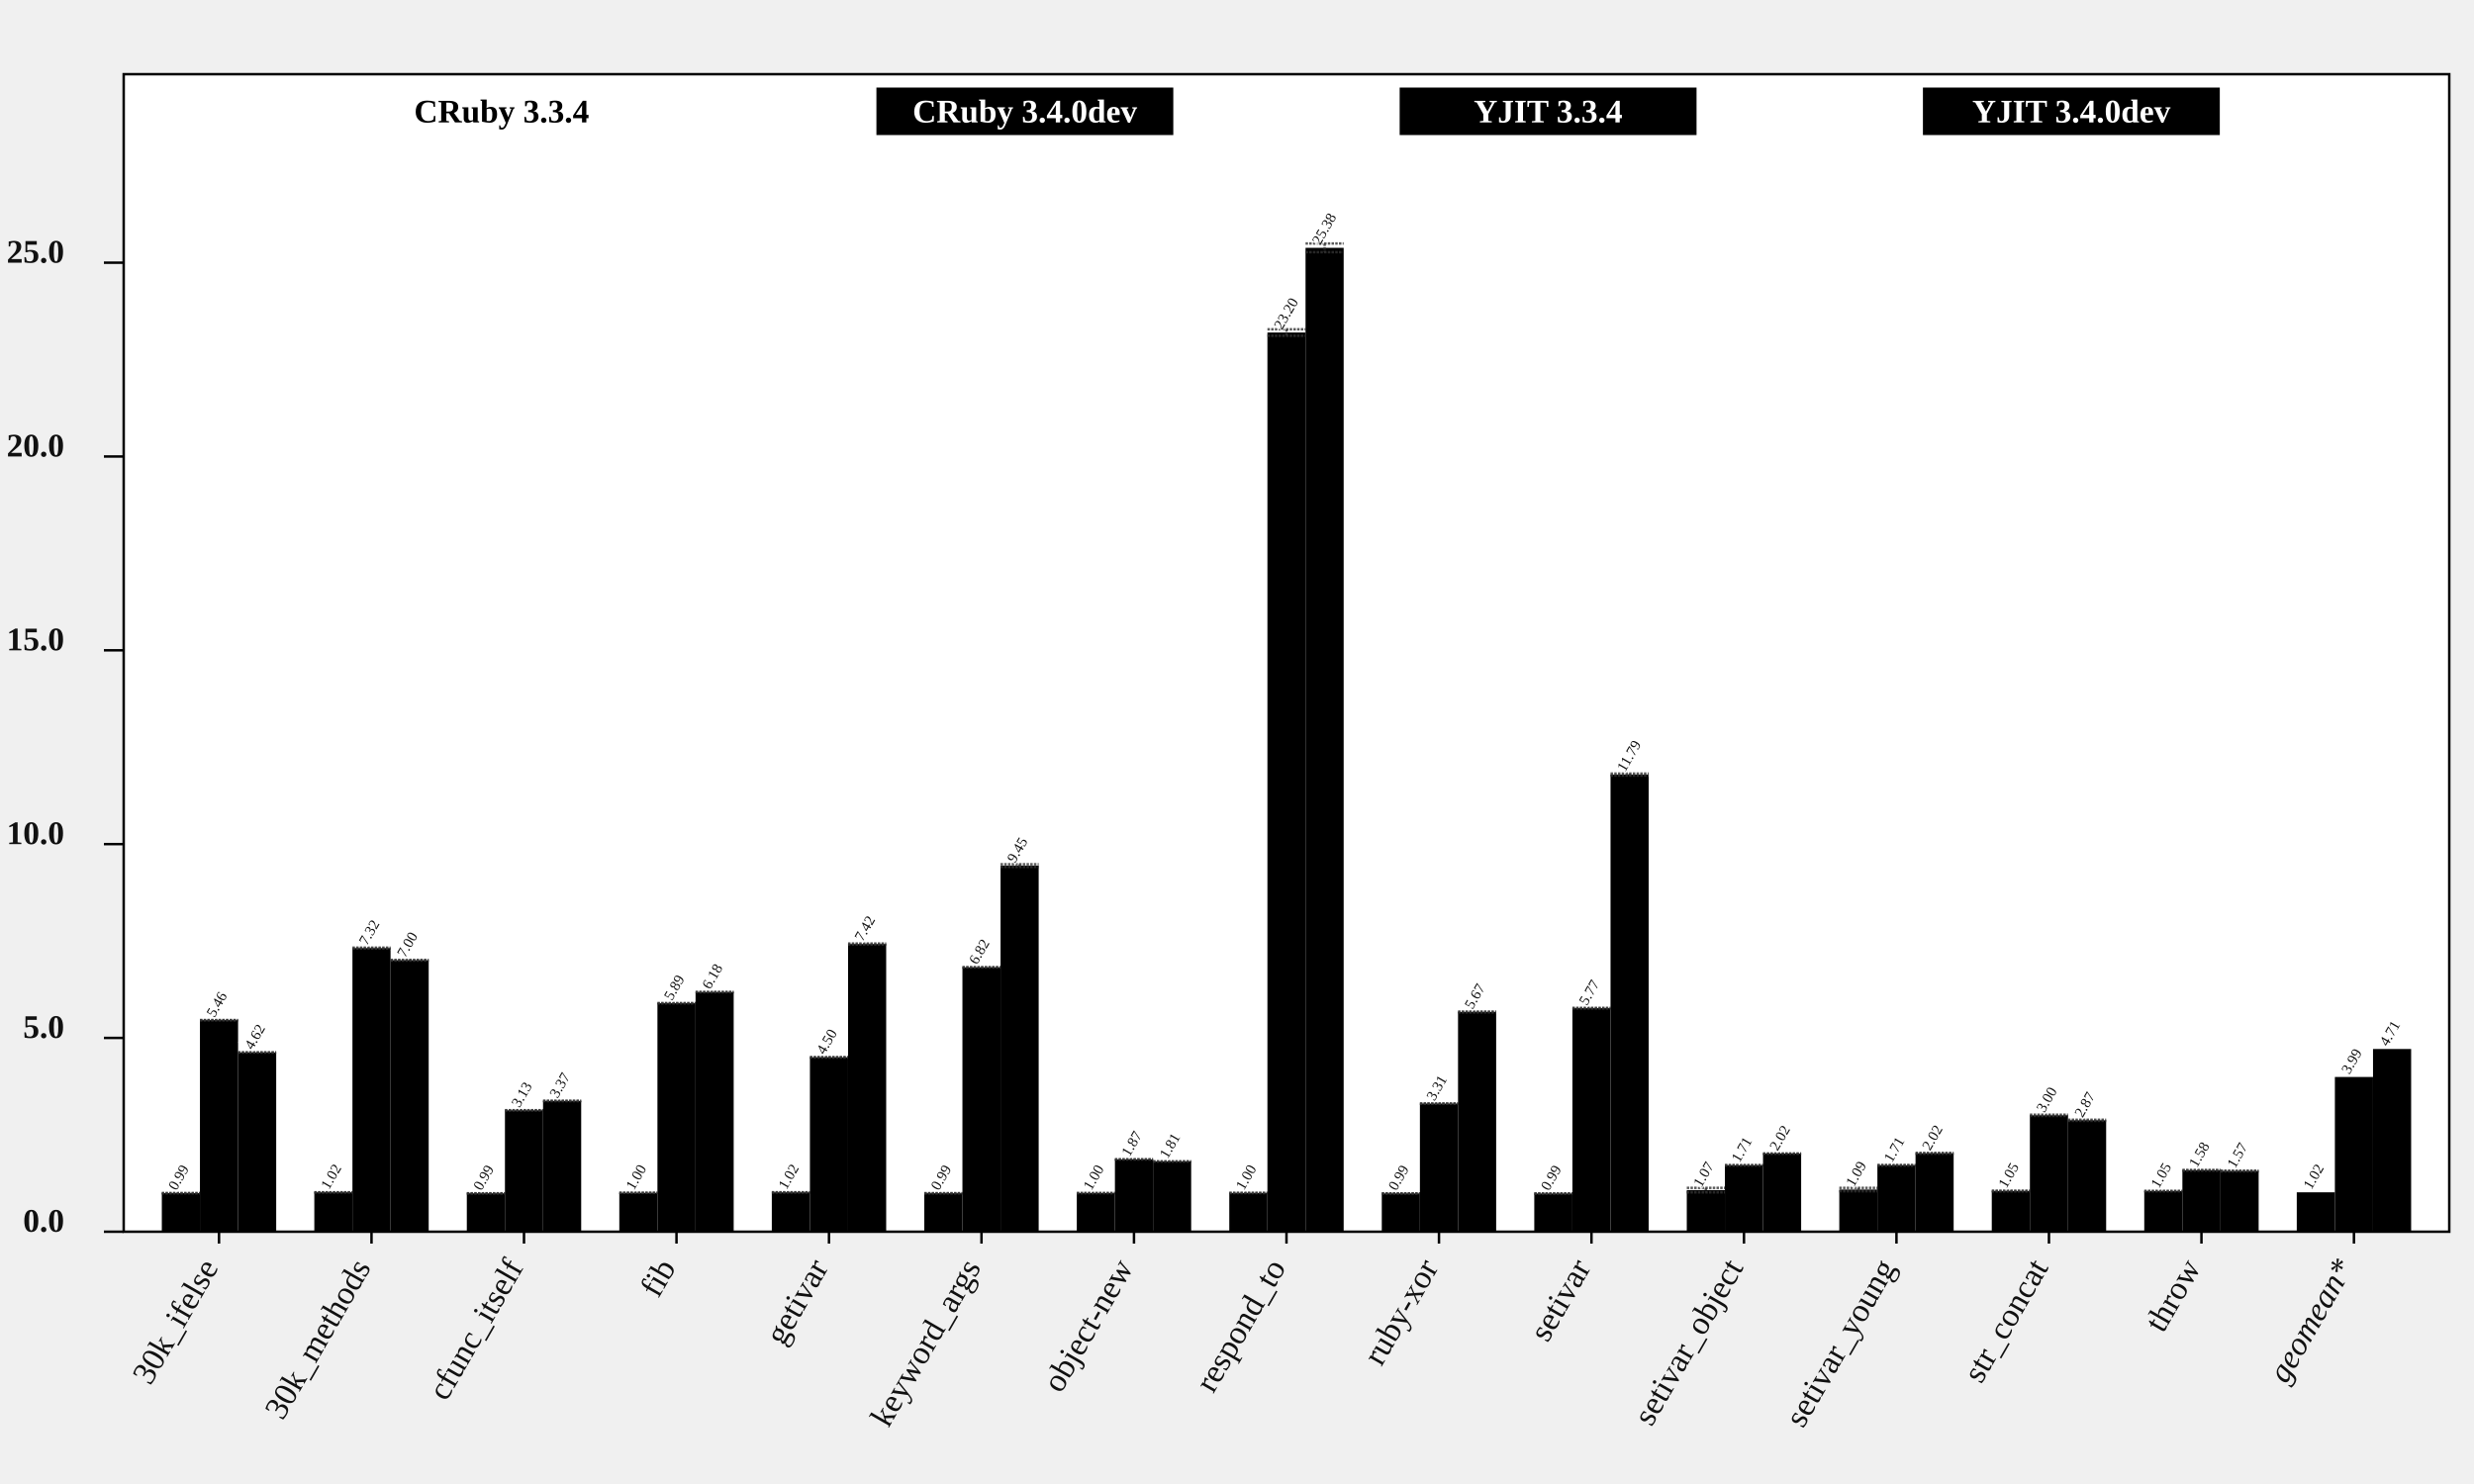
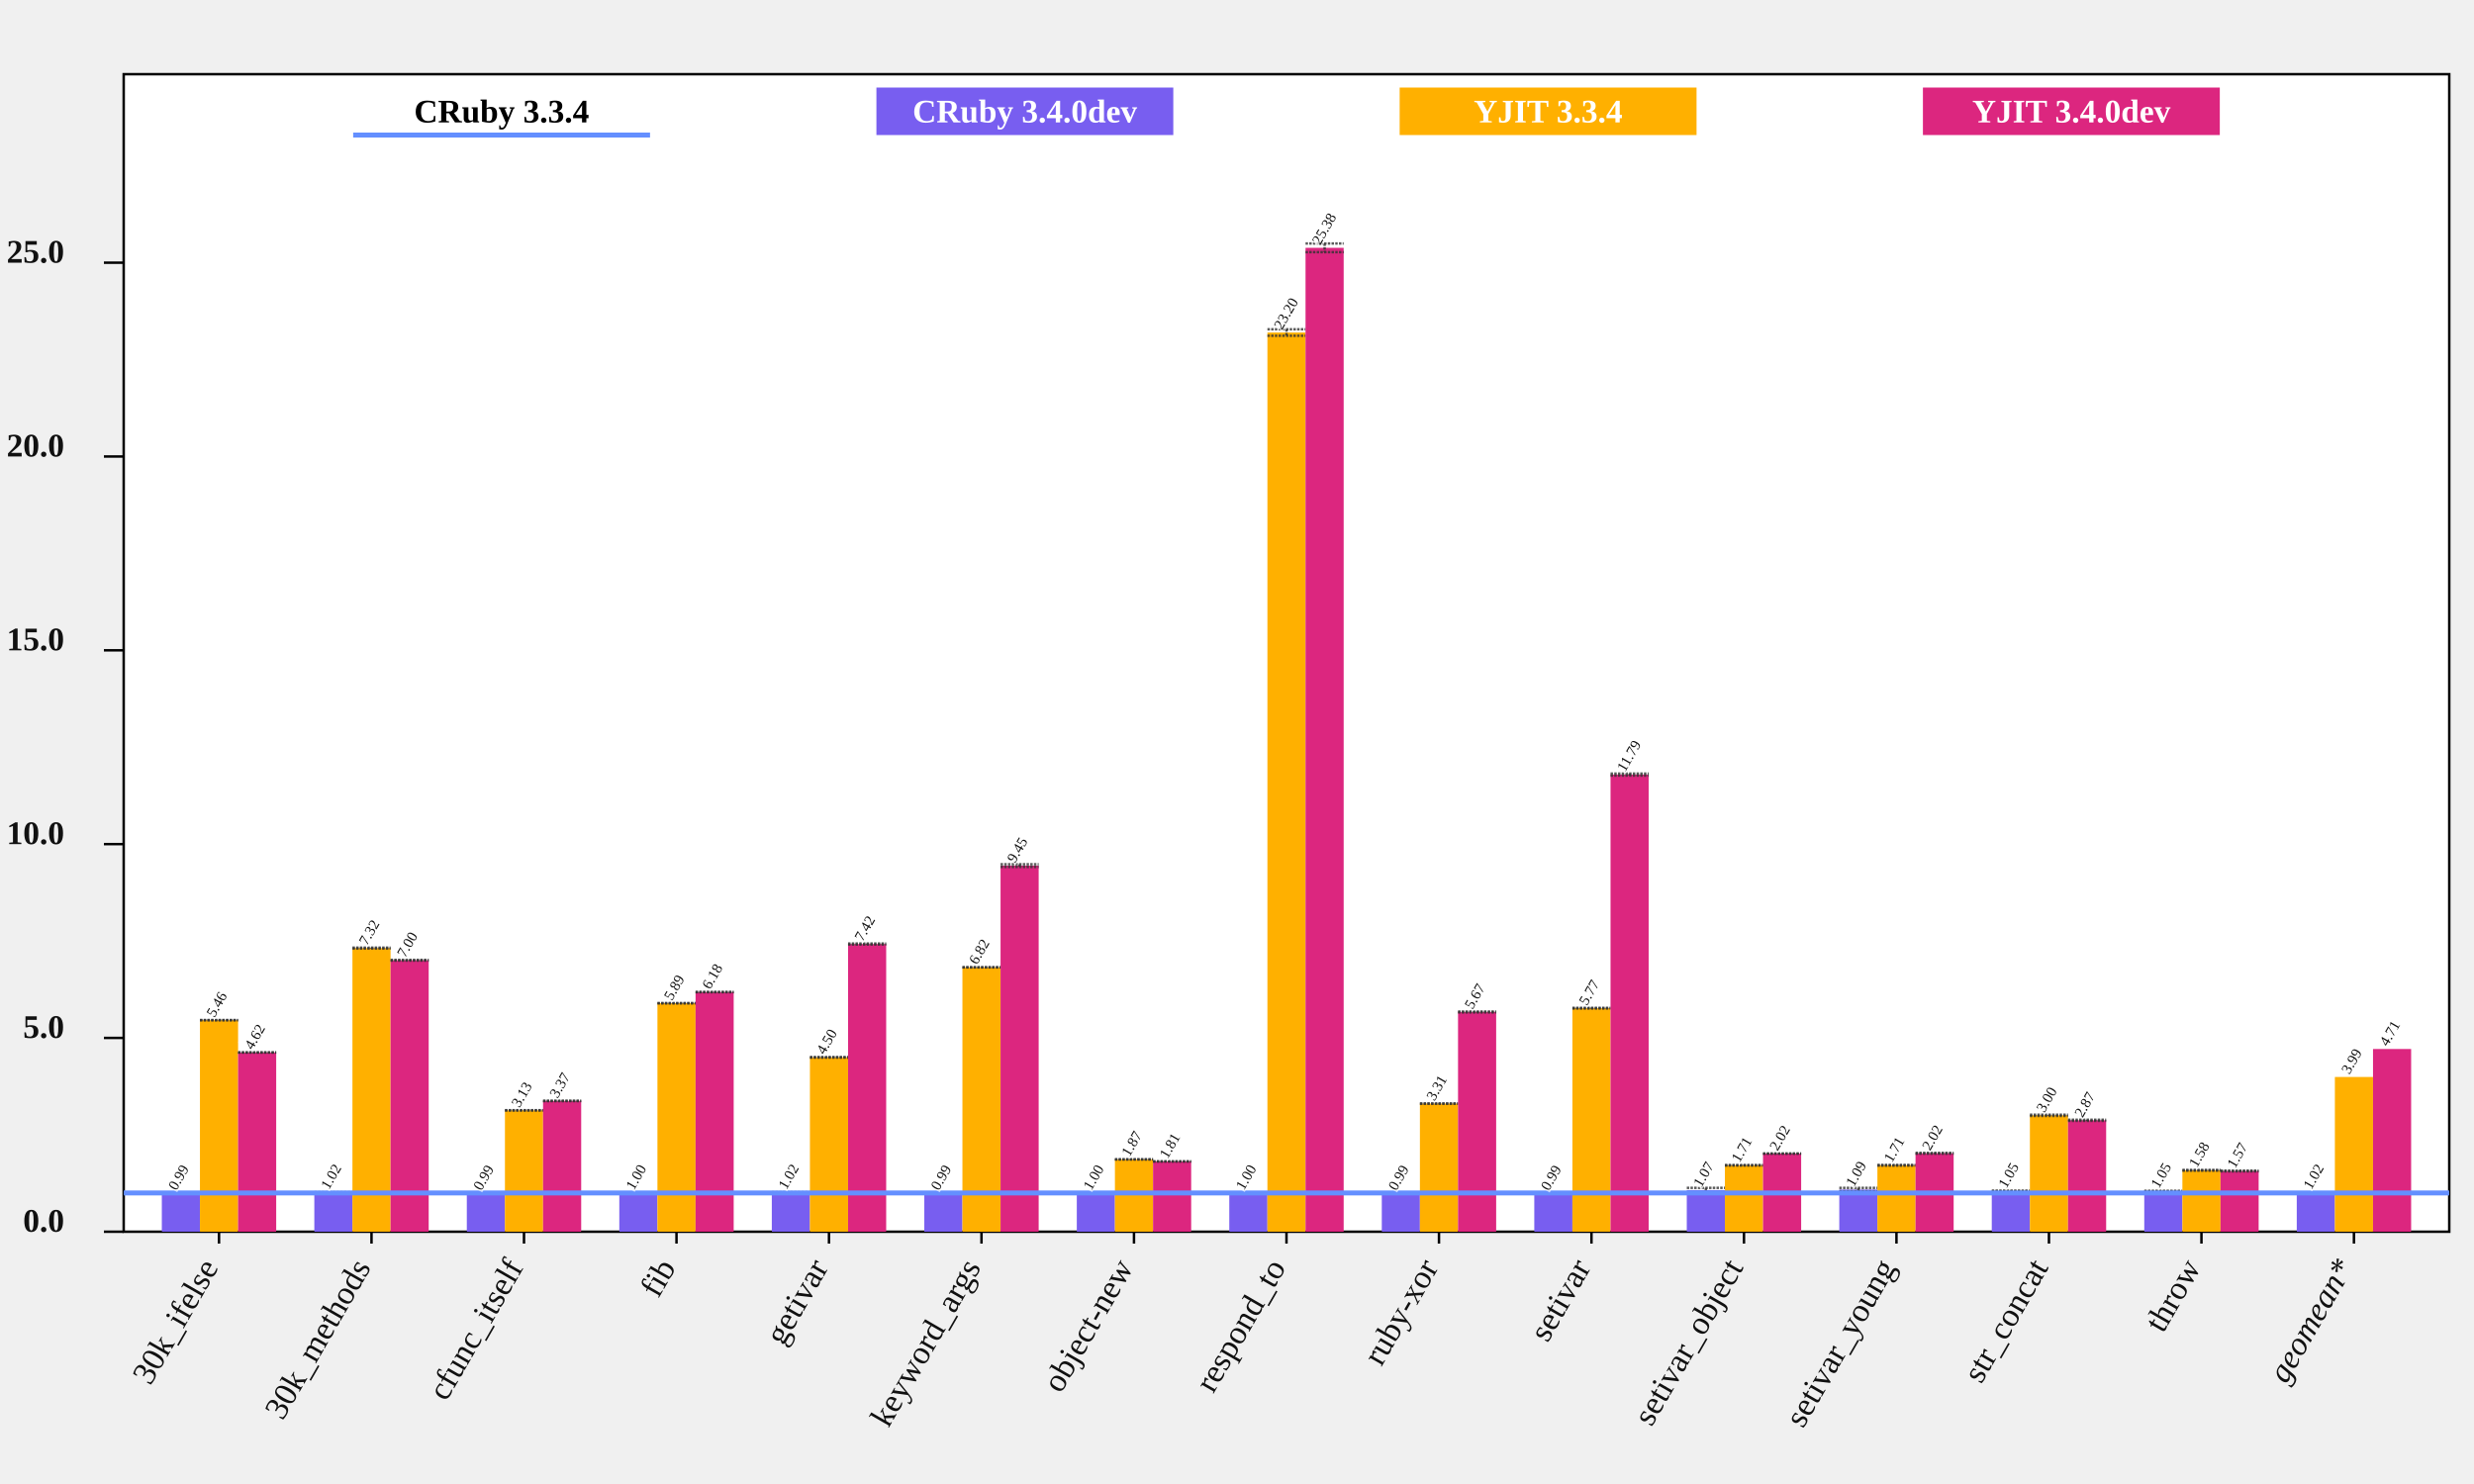
<svg xmlns="http://www.w3.org/2000/svg" viewBox="0 0 1000 600" width="100%" height="100%">
  <rect x="50.0" y="30.0" width="940.0" height="468" stroke="#000" fill="#fff" />
  <line x1="42.0" y1="498" x2="50.0" y2="498" stroke="#000" />
  <text x="26" y="498" text-anchor="end" font-weight="bold" font-size="small" fill="#111">
0.0
</text>
  <line x1="42.0" y1="419.642" x2="50.0" y2="419.642" stroke="#000" />
  <text x="26" y="419.642" text-anchor="end" font-weight="bold" font-size="small" fill="#111">
5.0
</text>
  <line x1="42.0" y1="341.284" x2="50.0" y2="341.284" stroke="#000" />
  <text x="26" y="341.284" text-anchor="end" font-weight="bold" font-size="small" fill="#111">
10.0
</text>
  <line x1="42.0" y1="262.926" x2="50.0" y2="262.926" stroke="#000" />
  <text x="26" y="262.926" text-anchor="end" font-weight="bold" font-size="small" fill="#111">
15.0
</text>
  <line x1="42.0" y1="184.568" x2="50.0" y2="184.568" stroke="#000" />
  <text x="26" y="184.568" text-anchor="end" font-weight="bold" font-size="small" fill="#111">
20.0
</text>
  <line x1="42.0" y1="106.21" x2="50.0" y2="106.21" stroke="#000" />
  <text x="26" y="106.21" text-anchor="end" font-weight="bold" font-size="small" fill="#111">
25.0
</text>
-   <line x1="142.75" y1="54.6" x2="262.75" y2="54.6" stroke="" stroke-width="2" />
+   <line x1="142.75" y1="54.6" x2="262.75" y2="54.6" stroke="#648FFF" stroke-width="2" />
  <text x="202.75" y="49.5" font-size="small" text-anchor="middle" font-weight="bold" fill="#000">
CRuby 3.3.4
</text>
-   <rect x="354.25" y="35.4" width="120.0" height="19.2" fill="" stroke="none" />
+   <rect x="354.25" y="35.4" width="120.0" height="19.2" fill="#785EF0" stroke="none" />
  <text x="414.25" y="49.5" font-size="small" text-anchor="middle" font-weight="bold" fill="#fff" style="text-shadow: 0 0 1px #000;">
CRuby 3.4.0dev
</text>
-   <rect x="565.75" y="35.4" width="120.0" height="19.2" fill="" stroke="none" />
+   <rect x="565.75" y="35.4" width="120.0" height="19.2" fill="#FFB000" stroke="none" />
  <text x="625.75" y="49.5" font-size="small" text-anchor="middle" font-weight="bold" fill="#fff" style="text-shadow: 0 0 1px #000;">
YJIT 3.3.4
</text>
-   <rect x="777.25" y="35.4" width="120.0" height="19.2" fill="" stroke="none" />
+   <rect x="777.25" y="35.4" width="120.0" height="19.2" fill="#DC267F" stroke="none" />
  <text x="837.25" y="49.5" font-size="small" text-anchor="middle" font-weight="bold" fill="#fff" style="text-shadow: 0 0 1px #000;">
YJIT 3.4.0dev
</text>
-   <rect x="65.41" y="482.412" width="15.41" height="15.588" fill="" data-tooltip="0.99x baseline (CRuby 3.4.0dev)" />
+   <rect x="65.41" y="482.412" width="15.41" height="15.588" fill="#785EF0" data-tooltip="0.99x baseline (CRuby 3.4.0dev)" />
  <line x1="65.41" y1="482.398" x2="80.82" y2="482.398" stroke-dasharray="1,0.5" stroke="#333c" />
  <line x1="65.41" y1="482.427" x2="80.82" y2="482.427" stroke-dasharray="1,0.5" stroke="#333c" />
  <line x1="73.115" y1="482.398" x2="73.115" y2="482.427" stroke-dasharray="1,0.5" stroke="#333c" />
-   <rect x="80.82" y="412.453" width="15.41" height="85.547" fill="" data-tooltip="5.46x baseline (YJIT 3.3.4)" />
+   <rect x="80.82" y="412.453" width="15.41" height="85.547" fill="#FFB000" data-tooltip="5.46x baseline (YJIT 3.3.4)" />
  <line x1="80.82" y1="412.398" x2="96.23" y2="412.398" stroke-dasharray="1,0.5" stroke="#333c" />
  <line x1="80.82" y1="412.509" x2="96.23" y2="412.509" stroke-dasharray="1,0.5" stroke="#333c" />
  <line x1="88.525" y1="412.398" x2="88.525" y2="412.509" stroke-dasharray="1,0.5" stroke="#333c" />
-   <rect x="96.23" y="425.536" width="15.41" height="72.464" fill="" data-tooltip="4.62x baseline (YJIT 3.4.0dev)" />
+   <rect x="96.23" y="425.536" width="15.41" height="72.464" fill="#DC267F" data-tooltip="4.62x baseline (YJIT 3.4.0dev)" />
  <line x1="96.23" y1="425.484" x2="111.639" y2="425.484" stroke-dasharray="1,0.5" stroke="#333c" />
  <line x1="96.23" y1="425.589" x2="111.639" y2="425.589" stroke-dasharray="1,0.5" stroke="#333c" />
  <line x1="103.934" y1="425.484" x2="103.934" y2="425.589" stroke-dasharray="1,0.5" stroke="#333c" />
  <line x1="88.525" y1="498.0" x2="88.525" y2="502.8" stroke="#000" />
  <text x="88.525" y="512.4" fill="#111" font-size="small" text-anchor="end" transform="rotate(-60, 88.52459, 512.4)">
30k_ifelse
</text>
-   <rect x="127.049" y="482.072" width="15.41" height="15.928" fill="" data-tooltip="1.02x baseline (CRuby 3.4.0dev)" />
+   <rect x="127.049" y="482.072" width="15.41" height="15.928" fill="#785EF0" data-tooltip="1.02x baseline (CRuby 3.4.0dev)" />
  <line x1="127.049" y1="482.054" x2="142.459" y2="482.054" stroke-dasharray="1,0.5" stroke="#333c" />
  <line x1="127.049" y1="482.09" x2="142.459" y2="482.09" stroke-dasharray="1,0.5" stroke="#333c" />
  <line x1="134.754" y1="482.054" x2="134.754" y2="482.09" stroke-dasharray="1,0.5" stroke="#333c" />
-   <rect x="142.459" y="383.328" width="15.41" height="114.672" fill="" data-tooltip="7.32x baseline (YJIT 3.3.4)" />
+   <rect x="142.459" y="383.328" width="15.41" height="114.672" fill="#FFB000" data-tooltip="7.32x baseline (YJIT 3.3.4)" />
  <line x1="142.459" y1="383.138" x2="157.869" y2="383.138" stroke-dasharray="1,0.5" stroke="#333c" />
  <line x1="142.459" y1="383.518" x2="157.869" y2="383.518" stroke-dasharray="1,0.5" stroke="#333c" />
  <line x1="150.164" y1="383.138" x2="150.164" y2="383.518" stroke-dasharray="1,0.5" stroke="#333c" />
-   <rect x="157.869" y="388.239" width="15.41" height="109.761" fill="" data-tooltip="7.00x baseline (YJIT 3.4.0dev)" />
+   <rect x="157.869" y="388.239" width="15.41" height="109.761" fill="#DC267F" data-tooltip="7.00x baseline (YJIT 3.4.0dev)" />
  <line x1="157.869" y1="388.089" x2="173.279" y2="388.089" stroke-dasharray="1,0.5" stroke="#333c" />
  <line x1="157.869" y1="388.389" x2="173.279" y2="388.389" stroke-dasharray="1,0.5" stroke="#333c" />
  <line x1="165.574" y1="388.089" x2="165.574" y2="388.389" stroke-dasharray="1,0.5" stroke="#333c" />
  <line x1="150.164" y1="498.0" x2="150.164" y2="502.8" stroke="#000" />
  <text x="150.164" y="512.4" fill="#111" font-size="small" text-anchor="end" transform="rotate(-60, 150.1639, 512.4)">
30k_methods
</text>
-   <rect x="188.689" y="482.476" width="15.41" height="15.524" fill="" data-tooltip="0.99x baseline (CRuby 3.4.0dev)" />
+   <rect x="188.689" y="482.476" width="15.41" height="15.524" fill="#785EF0" data-tooltip="0.99x baseline (CRuby 3.4.0dev)" />
  <line x1="188.689" y1="482.46" x2="204.098" y2="482.46" stroke-dasharray="1,0.5" stroke="#333c" />
  <line x1="188.689" y1="482.493" x2="204.098" y2="482.493" stroke-dasharray="1,0.5" stroke="#333c" />
  <line x1="196.393" y1="482.46" x2="196.393" y2="482.493" stroke-dasharray="1,0.5" stroke="#333c" />
-   <rect x="204.098" y="448.915" width="15.41" height="49.085" fill="" data-tooltip="3.13x baseline (YJIT 3.3.4)" />
+   <rect x="204.098" y="448.915" width="15.41" height="49.085" fill="#FFB000" data-tooltip="3.13x baseline (YJIT 3.3.4)" />
  <line x1="204.098" y1="448.867" x2="219.508" y2="448.867" stroke-dasharray="1,0.5" stroke="#333c" />
  <line x1="204.098" y1="448.963" x2="219.508" y2="448.963" stroke-dasharray="1,0.5" stroke="#333c" />
  <line x1="211.803" y1="448.867" x2="211.803" y2="448.963" stroke-dasharray="1,0.5" stroke="#333c" />
-   <rect x="219.508" y="445.124" width="15.41" height="52.876" fill="" data-tooltip="3.37x baseline (YJIT 3.4.0dev)" />
+   <rect x="219.508" y="445.124" width="15.41" height="52.876" fill="#DC267F" data-tooltip="3.37x baseline (YJIT 3.4.0dev)" />
  <line x1="219.508" y1="445.043" x2="234.918" y2="445.043" stroke-dasharray="1,0.5" stroke="#333c" />
  <line x1="219.508" y1="445.205" x2="234.918" y2="445.205" stroke-dasharray="1,0.5" stroke="#333c" />
  <line x1="227.213" y1="445.043" x2="227.213" y2="445.205" stroke-dasharray="1,0.5" stroke="#333c" />
  <line x1="211.803" y1="498.0" x2="211.803" y2="502.8" stroke="#000" />
  <text x="211.803" y="512.4" fill="#111" font-size="small" text-anchor="end" transform="rotate(-60, 211.8033, 512.4)">
cfunc_itself
</text>
-   <rect x="250.328" y="482.288" width="15.41" height="15.712" fill="" data-tooltip="1.00x baseline (CRuby 3.4.0dev)" />
+   <rect x="250.328" y="482.288" width="15.41" height="15.712" fill="#785EF0" data-tooltip="1.00x baseline (CRuby 3.4.0dev)" />
  <line x1="250.328" y1="482.28" x2="265.738" y2="482.28" stroke-dasharray="1,0.5" stroke="#333c" />
  <line x1="250.328" y1="482.296" x2="265.738" y2="482.296" stroke-dasharray="1,0.5" stroke="#333c" />
  <line x1="258.033" y1="482.28" x2="258.033" y2="482.296" stroke-dasharray="1,0.5" stroke="#333c" />
-   <rect x="265.738" y="405.617" width="15.41" height="92.383" fill="" data-tooltip="5.89x baseline (YJIT 3.3.4)" />
+   <rect x="265.738" y="405.617" width="15.41" height="92.383" fill="#FFB000" data-tooltip="5.89x baseline (YJIT 3.3.4)" />
  <line x1="265.738" y1="405.56" x2="281.148" y2="405.56" stroke-dasharray="1,0.5" stroke="#333c" />
  <line x1="265.738" y1="405.673" x2="281.148" y2="405.673" stroke-dasharray="1,0.5" stroke="#333c" />
  <line x1="273.443" y1="405.56" x2="273.443" y2="405.673" stroke-dasharray="1,0.5" stroke="#333c" />
-   <rect x="281.148" y="401.122" width="15.41" height="96.878" fill="" data-tooltip="6.18x baseline (YJIT 3.4.0dev)" />
+   <rect x="281.148" y="401.122" width="15.41" height="96.878" fill="#DC267F" data-tooltip="6.18x baseline (YJIT 3.4.0dev)" />
  <line x1="281.148" y1="401.069" x2="296.557" y2="401.069" stroke-dasharray="1,0.5" stroke="#333c" />
  <line x1="281.148" y1="401.174" x2="296.557" y2="401.174" stroke-dasharray="1,0.5" stroke="#333c" />
  <line x1="288.852" y1="401.069" x2="288.852" y2="401.174" stroke-dasharray="1,0.5" stroke="#333c" />
  <line x1="273.443" y1="498.0" x2="273.443" y2="502.8" stroke="#000" />
  <text x="273.443" y="512.4" fill="#111" font-size="small" text-anchor="end" transform="rotate(-60, 273.4426, 512.4)">
fib
</text>
-   <rect x="311.967" y="482.086" width="15.41" height="15.914" fill="" data-tooltip="1.02x baseline (CRuby 3.4.0dev)" />
+   <rect x="311.967" y="482.086" width="15.41" height="15.914" fill="#785EF0" data-tooltip="1.02x baseline (CRuby 3.4.0dev)" />
  <line x1="311.967" y1="482.037" x2="327.377" y2="482.037" stroke-dasharray="1,0.5" stroke="#333c" />
  <line x1="311.967" y1="482.135" x2="327.377" y2="482.135" stroke-dasharray="1,0.5" stroke="#333c" />
  <line x1="319.672" y1="482.037" x2="319.672" y2="482.135" stroke-dasharray="1,0.5" stroke="#333c" />
-   <rect x="327.377" y="427.494" width="15.41" height="70.506" fill="" data-tooltip="4.50x baseline (YJIT 3.3.4)" />
+   <rect x="327.377" y="427.494" width="15.41" height="70.506" fill="#FFB000" data-tooltip="4.50x baseline (YJIT 3.3.4)" />
  <line x1="327.377" y1="427.365" x2="342.787" y2="427.365" stroke-dasharray="1,0.5" stroke="#333c" />
  <line x1="327.377" y1="427.623" x2="342.787" y2="427.623" stroke-dasharray="1,0.5" stroke="#333c" />
  <line x1="335.082" y1="427.365" x2="335.082" y2="427.623" stroke-dasharray="1,0.5" stroke="#333c" />
-   <rect x="342.787" y="381.691" width="15.41" height="116.309" fill="" data-tooltip="7.42x baseline (YJIT 3.4.0dev)" />
+   <rect x="342.787" y="381.691" width="15.41" height="116.309" fill="#DC267F" data-tooltip="7.42x baseline (YJIT 3.4.0dev)" />
  <line x1="342.787" y1="381.474" x2="358.197" y2="381.474" stroke-dasharray="1,0.5" stroke="#333c" />
  <line x1="342.787" y1="381.907" x2="358.197" y2="381.907" stroke-dasharray="1,0.5" stroke="#333c" />
  <line x1="350.492" y1="381.474" x2="350.492" y2="381.907" stroke-dasharray="1,0.5" stroke="#333c" />
  <line x1="335.082" y1="498.0" x2="335.082" y2="502.8" stroke="#000" />
  <text x="335.082" y="512.4" fill="#111" font-size="small" text-anchor="end" transform="rotate(-60, 335.082, 512.4)">
getivar
</text>
-   <rect x="373.607" y="482.445" width="15.41" height="15.555" fill="" data-tooltip="0.99x baseline (CRuby 3.4.0dev)" />
+   <rect x="373.607" y="482.445" width="15.41" height="15.555" fill="#785EF0" data-tooltip="0.99x baseline (CRuby 3.4.0dev)" />
  <line x1="373.607" y1="482.438" x2="389.016" y2="482.438" stroke-dasharray="1,0.5" stroke="#333c" />
  <line x1="373.607" y1="482.452" x2="389.016" y2="482.452" stroke-dasharray="1,0.5" stroke="#333c" />
  <line x1="381.311" y1="482.438" x2="381.311" y2="482.452" stroke-dasharray="1,0.5" stroke="#333c" />
-   <rect x="389.016" y="391.107" width="15.41" height="106.893" fill="" data-tooltip="6.82x baseline (YJIT 3.3.4)" />
+   <rect x="389.016" y="391.107" width="15.41" height="106.893" fill="#FFB000" data-tooltip="6.82x baseline (YJIT 3.3.4)" />
  <line x1="389.016" y1="391.055" x2="404.426" y2="391.055" stroke-dasharray="1,0.5" stroke="#333c" />
  <line x1="389.016" y1="391.16" x2="404.426" y2="391.16" stroke-dasharray="1,0.5" stroke="#333c" />
  <line x1="396.721" y1="391.055" x2="396.721" y2="391.16" stroke-dasharray="1,0.5" stroke="#333c" />
-   <rect x="404.426" y="349.974" width="15.41" height="148.026" fill="" data-tooltip="9.45x baseline (YJIT 3.4.0dev)" />
+   <rect x="404.426" y="349.974" width="15.41" height="148.026" fill="#DC267F" data-tooltip="9.45x baseline (YJIT 3.4.0dev)" />
  <line x1="404.426" y1="349.429" x2="419.836" y2="349.429" stroke-dasharray="1,0.5" stroke="#333c" />
  <line x1="404.426" y1="350.52" x2="419.836" y2="350.52" stroke-dasharray="1,0.5" stroke="#333c" />
  <line x1="412.131" y1="349.429" x2="412.131" y2="350.52" stroke-dasharray="1,0.5" stroke="#333c" />
  <line x1="396.721" y1="498.0" x2="396.721" y2="502.8" stroke="#000" />
  <text x="396.721" y="512.4" fill="#111" font-size="small" text-anchor="end" transform="rotate(-60, 396.7213, 512.4)">
keyword_args
</text>
-   <rect x="435.246" y="482.388" width="15.41" height="15.612" fill="" data-tooltip="1.00x baseline (CRuby 3.4.0dev)" />
+   <rect x="435.246" y="482.388" width="15.41" height="15.612" fill="#785EF0" data-tooltip="1.00x baseline (CRuby 3.4.0dev)" />
  <line x1="435.246" y1="482.361" x2="450.656" y2="482.361" stroke-dasharray="1,0.5" stroke="#333c" />
  <line x1="435.246" y1="482.414" x2="450.656" y2="482.414" stroke-dasharray="1,0.5" stroke="#333c" />
  <line x1="442.951" y1="482.361" x2="442.951" y2="482.414" stroke-dasharray="1,0.5" stroke="#333c" />
-   <rect x="450.656" y="468.764" width="15.41" height="29.236" fill="" data-tooltip="1.87x baseline (YJIT 3.3.4)" />
+   <rect x="450.656" y="468.764" width="15.41" height="29.236" fill="#FFB000" data-tooltip="1.87x baseline (YJIT 3.3.4)" />
  <line x1="450.656" y1="468.714" x2="466.066" y2="468.714" stroke-dasharray="1,0.5" stroke="#333c" />
  <line x1="450.656" y1="468.814" x2="466.066" y2="468.814" stroke-dasharray="1,0.5" stroke="#333c" />
  <line x1="458.361" y1="468.714" x2="458.361" y2="468.814" stroke-dasharray="1,0.5" stroke="#333c" />
-   <rect x="466.066" y="469.586" width="15.41" height="28.414" fill="" data-tooltip="1.81x baseline (YJIT 3.4.0dev)" />
+   <rect x="466.066" y="469.586" width="15.41" height="28.414" fill="#DC267F" data-tooltip="1.81x baseline (YJIT 3.4.0dev)" />
  <line x1="466.066" y1="469.538" x2="481.475" y2="469.538" stroke-dasharray="1,0.5" stroke="#333c" />
  <line x1="466.066" y1="469.634" x2="481.475" y2="469.634" stroke-dasharray="1,0.5" stroke="#333c" />
  <line x1="473.77" y1="469.538" x2="473.77" y2="469.634" stroke-dasharray="1,0.5" stroke="#333c" />
  <line x1="458.361" y1="498.0" x2="458.361" y2="502.8" stroke="#000" />
  <text x="458.361" y="512.4" fill="#111" font-size="small" text-anchor="end" transform="rotate(-60, 458.3607, 512.4)">
object-new
</text>
-   <rect x="496.885" y="482.339" width="15.41" height="15.661" fill="" data-tooltip="1.00x baseline (CRuby 3.4.0dev)" />
+   <rect x="496.885" y="482.339" width="15.41" height="15.661" fill="#785EF0" data-tooltip="1.00x baseline (CRuby 3.4.0dev)" />
  <line x1="496.885" y1="482.291" x2="512.295" y2="482.291" stroke-dasharray="1,0.5" stroke="#333c" />
  <line x1="496.885" y1="482.387" x2="512.295" y2="482.387" stroke-dasharray="1,0.5" stroke="#333c" />
  <line x1="504.59" y1="482.291" x2="504.59" y2="482.387" stroke-dasharray="1,0.5" stroke="#333c" />
-   <rect x="512.295" y="134.442" width="15.41" height="363.558" fill="" data-tooltip="23.20x baseline (YJIT 3.3.4)" />
+   <rect x="512.295" y="134.442" width="15.41" height="363.558" fill="#FFB000" data-tooltip="23.20x baseline (YJIT 3.3.4)" />
  <line x1="512.295" y1="133.129" x2="527.705" y2="133.129" stroke-dasharray="1,0.5" stroke="#333c" />
  <line x1="512.295" y1="135.755" x2="527.705" y2="135.755" stroke-dasharray="1,0.5" stroke="#333c" />
  <line x1="520" y1="133.129" x2="520" y2="135.755" stroke-dasharray="1,0.5" stroke="#333c" />
-   <rect x="527.705" y="100.2" width="15.41" height="397.8" fill="" data-tooltip="25.38x baseline (YJIT 3.4.0dev)" />
+   <rect x="527.705" y="100.2" width="15.41" height="397.8" fill="#DC267F" data-tooltip="25.38x baseline (YJIT 3.4.0dev)" />
  <line x1="527.705" y1="98.444" x2="543.115" y2="98.444" stroke-dasharray="1,0.5" stroke="#333c" />
  <line x1="527.705" y1="101.956" x2="543.115" y2="101.956" stroke-dasharray="1,0.5" stroke="#333c" />
  <line x1="535.41" y1="98.444" x2="535.41" y2="101.956" stroke-dasharray="1,0.5" stroke="#333c" />
  <line x1="520" y1="498.0" x2="520" y2="502.8" stroke="#000" />
  <text x="520" y="512.4" fill="#111" font-size="small" text-anchor="end" transform="rotate(-60, 520, 512.4)">
respond_to
</text>
-   <rect x="558.525" y="482.518" width="15.41" height="15.482" fill="" data-tooltip="0.99x baseline (CRuby 3.4.0dev)" />
+   <rect x="558.525" y="482.518" width="15.41" height="15.482" fill="#785EF0" data-tooltip="0.99x baseline (CRuby 3.4.0dev)" />
  <line x1="558.525" y1="482.502" x2="573.934" y2="482.502" stroke-dasharray="1,0.5" stroke="#333c" />
  <line x1="558.525" y1="482.535" x2="573.934" y2="482.535" stroke-dasharray="1,0.5" stroke="#333c" />
  <line x1="566.23" y1="482.502" x2="566.23" y2="482.535" stroke-dasharray="1,0.5" stroke="#333c" />
-   <rect x="573.934" y="446.2" width="15.41" height="51.8" fill="" data-tooltip="3.31x baseline (YJIT 3.3.4)" />
+   <rect x="573.934" y="446.2" width="15.41" height="51.8" fill="#FFB000" data-tooltip="3.31x baseline (YJIT 3.3.4)" />
  <line x1="573.934" y1="446.134" x2="589.344" y2="446.134" stroke-dasharray="1,0.5" stroke="#333c" />
  <line x1="573.934" y1="446.266" x2="589.344" y2="446.266" stroke-dasharray="1,0.5" stroke="#333c" />
  <line x1="581.639" y1="446.134" x2="581.639" y2="446.266" stroke-dasharray="1,0.5" stroke="#333c" />
-   <rect x="589.344" y="409.156" width="15.41" height="88.844" fill="" data-tooltip="5.67x baseline (YJIT 3.4.0dev)" />
+   <rect x="589.344" y="409.156" width="15.41" height="88.844" fill="#DC267F" data-tooltip="5.67x baseline (YJIT 3.4.0dev)" />
  <line x1="589.344" y1="408.974" x2="604.754" y2="408.974" stroke-dasharray="1,0.5" stroke="#333c" />
  <line x1="589.344" y1="409.338" x2="604.754" y2="409.338" stroke-dasharray="1,0.5" stroke="#333c" />
  <line x1="597.049" y1="408.974" x2="597.049" y2="409.338" stroke-dasharray="1,0.5" stroke="#333c" />
  <line x1="581.639" y1="498.0" x2="581.639" y2="502.8" stroke="#000" />
  <text x="581.639" y="512.4" fill="#111" font-size="small" text-anchor="end" transform="rotate(-60, 581.6393, 512.4)">
ruby-xor
</text>
-   <rect x="620.164" y="482.552" width="15.41" height="15.448" fill="" data-tooltip="0.99x baseline (CRuby 3.4.0dev)" />
+   <rect x="620.164" y="482.552" width="15.41" height="15.448" fill="#785EF0" data-tooltip="0.99x baseline (CRuby 3.4.0dev)" />
  <line x1="620.164" y1="482.538" x2="635.574" y2="482.538" stroke-dasharray="1,0.5" stroke="#333c" />
  <line x1="620.164" y1="482.565" x2="635.574" y2="482.565" stroke-dasharray="1,0.5" stroke="#333c" />
  <line x1="627.869" y1="482.538" x2="627.869" y2="482.565" stroke-dasharray="1,0.5" stroke="#333c" />
-   <rect x="635.574" y="407.62" width="15.41" height="90.38" fill="" data-tooltip="5.77x baseline (YJIT 3.3.4)" />
+   <rect x="635.574" y="407.62" width="15.41" height="90.38" fill="#FFB000" data-tooltip="5.77x baseline (YJIT 3.3.4)" />
  <line x1="635.574" y1="407.482" x2="650.984" y2="407.482" stroke-dasharray="1,0.5" stroke="#333c" />
  <line x1="635.574" y1="407.758" x2="650.984" y2="407.758" stroke-dasharray="1,0.5" stroke="#333c" />
  <line x1="643.279" y1="407.482" x2="643.279" y2="407.758" stroke-dasharray="1,0.5" stroke="#333c" />
-   <rect x="650.984" y="313.172" width="15.41" height="184.828" fill="" data-tooltip="11.79x baseline (YJIT 3.4.0dev)" />
+   <rect x="650.984" y="313.172" width="15.41" height="184.828" fill="#DC267F" data-tooltip="11.79x baseline (YJIT 3.4.0dev)" />
  <line x1="650.984" y1="312.764" x2="666.393" y2="312.764" stroke-dasharray="1,0.5" stroke="#333c" />
  <line x1="650.984" y1="313.581" x2="666.393" y2="313.581" stroke-dasharray="1,0.5" stroke="#333c" />
  <line x1="658.689" y1="312.764" x2="658.689" y2="313.581" stroke-dasharray="1,0.5" stroke="#333c" />
  <line x1="643.279" y1="498.0" x2="643.279" y2="502.8" stroke="#000" />
  <text x="643.279" y="512.4" fill="#111" font-size="small" text-anchor="end" transform="rotate(-60, 643.2787, 512.4)">
setivar
</text>
-   <rect x="681.803" y="481.171" width="15.41" height="16.829" fill="" data-tooltip="1.07x baseline (CRuby 3.4.0dev)" />
+   <rect x="681.803" y="481.171" width="15.41" height="16.829" fill="#785EF0" data-tooltip="1.07x baseline (CRuby 3.4.0dev)" />
  <line x1="681.803" y1="480.265" x2="697.213" y2="480.265" stroke-dasharray="1,0.5" stroke="#333c" />
  <line x1="681.803" y1="482.077" x2="697.213" y2="482.077" stroke-dasharray="1,0.5" stroke="#333c" />
  <line x1="689.508" y1="480.265" x2="689.508" y2="482.077" stroke-dasharray="1,0.5" stroke="#333c" />
-   <rect x="697.213" y="471.143" width="15.41" height="26.857" fill="" data-tooltip="1.71x baseline (YJIT 3.3.4)" />
+   <rect x="697.213" y="471.143" width="15.41" height="26.857" fill="#FFB000" data-tooltip="1.71x baseline (YJIT 3.3.4)" />
  <line x1="697.213" y1="471.03" x2="712.623" y2="471.03" stroke-dasharray="1,0.5" stroke="#333c" />
  <line x1="697.213" y1="471.256" x2="712.623" y2="471.256" stroke-dasharray="1,0.5" stroke="#333c" />
  <line x1="704.918" y1="471.03" x2="704.918" y2="471.256" stroke-dasharray="1,0.5" stroke="#333c" />
-   <rect x="712.623" y="466.411" width="15.41" height="31.589" fill="" data-tooltip="2.02x baseline (YJIT 3.4.0dev)" />
+   <rect x="712.623" y="466.411" width="15.41" height="31.589" fill="#DC267F" data-tooltip="2.02x baseline (YJIT 3.4.0dev)" />
  <line x1="712.623" y1="466.391" x2="728.033" y2="466.391" stroke-dasharray="1,0.5" stroke="#333c" />
  <line x1="712.623" y1="466.431" x2="728.033" y2="466.431" stroke-dasharray="1,0.5" stroke="#333c" />
  <line x1="720.328" y1="466.391" x2="720.328" y2="466.431" stroke-dasharray="1,0.5" stroke="#333c" />
  <line x1="704.918" y1="498.0" x2="704.918" y2="502.8" stroke="#000" />
  <text x="704.918" y="512.4" fill="#111" font-size="small" text-anchor="end" transform="rotate(-60, 704.918, 512.4)">
setivar_object
</text>
-   <rect x="743.443" y="480.958" width="15.41" height="17.042" fill="" data-tooltip="1.09x baseline (CRuby 3.4.0dev)" />
+   <rect x="743.443" y="480.958" width="15.41" height="17.042" fill="#785EF0" data-tooltip="1.09x baseline (CRuby 3.4.0dev)" />
  <line x1="743.443" y1="480.274" x2="758.852" y2="480.274" stroke-dasharray="1,0.5" stroke="#333c" />
  <line x1="743.443" y1="481.642" x2="758.852" y2="481.642" stroke-dasharray="1,0.5" stroke="#333c" />
  <line x1="751.148" y1="480.274" x2="751.148" y2="481.642" stroke-dasharray="1,0.5" stroke="#333c" />
-   <rect x="758.852" y="471.134" width="15.41" height="26.866" fill="" data-tooltip="1.71x baseline (YJIT 3.3.4)" />
+   <rect x="758.852" y="471.134" width="15.41" height="26.866" fill="#FFB000" data-tooltip="1.71x baseline (YJIT 3.3.4)" />
  <line x1="758.852" y1="470.982" x2="774.262" y2="470.982" stroke-dasharray="1,0.5" stroke="#333c" />
  <line x1="758.852" y1="471.286" x2="774.262" y2="471.286" stroke-dasharray="1,0.5" stroke="#333c" />
  <line x1="766.557" y1="470.982" x2="766.557" y2="471.286" stroke-dasharray="1,0.5" stroke="#333c" />
-   <rect x="774.262" y="466.289" width="15.41" height="31.711" fill="" data-tooltip="2.02x baseline (YJIT 3.4.0dev)" />
+   <rect x="774.262" y="466.289" width="15.41" height="31.711" fill="#DC267F" data-tooltip="2.02x baseline (YJIT 3.4.0dev)" />
  <line x1="774.262" y1="466.109" x2="789.672" y2="466.109" stroke-dasharray="1,0.5" stroke="#333c" />
  <line x1="774.262" y1="466.468" x2="789.672" y2="466.468" stroke-dasharray="1,0.5" stroke="#333c" />
  <line x1="781.967" y1="466.109" x2="781.967" y2="466.468" stroke-dasharray="1,0.5" stroke="#333c" />
  <line x1="766.557" y1="498.0" x2="766.557" y2="502.8" stroke="#000" />
  <text x="766.557" y="512.4" fill="#111" font-size="small" text-anchor="end" transform="rotate(-60, 766.5574, 512.4)">
setivar_young
</text>
-   <rect x="805.082" y="481.542" width="15.41" height="16.458" fill="" data-tooltip="1.05x baseline (CRuby 3.4.0dev)" />
+   <rect x="805.082" y="481.542" width="15.41" height="16.458" fill="#785EF0" data-tooltip="1.05x baseline (CRuby 3.4.0dev)" />
  <line x1="805.082" y1="481.384" x2="820.492" y2="481.384" stroke-dasharray="1,0.5" stroke="#333c" />
  <line x1="805.082" y1="481.7" x2="820.492" y2="481.7" stroke-dasharray="1,0.5" stroke="#333c" />
  <line x1="812.787" y1="481.384" x2="812.787" y2="481.7" stroke-dasharray="1,0.5" stroke="#333c" />
-   <rect x="820.492" y="450.94" width="15.41" height="47.06" fill="" data-tooltip="3.00x baseline (YJIT 3.3.4)" />
+   <rect x="820.492" y="450.94" width="15.41" height="47.06" fill="#FFB000" data-tooltip="3.00x baseline (YJIT 3.3.4)" />
  <line x1="820.492" y1="450.687" x2="835.902" y2="450.687" stroke-dasharray="1,0.5" stroke="#333c" />
  <line x1="820.492" y1="451.194" x2="835.902" y2="451.194" stroke-dasharray="1,0.5" stroke="#333c" />
  <line x1="828.197" y1="450.687" x2="828.197" y2="451.194" stroke-dasharray="1,0.5" stroke="#333c" />
-   <rect x="835.902" y="452.952" width="15.41" height="45.048" fill="" data-tooltip="2.87x baseline (YJIT 3.4.0dev)" />
+   <rect x="835.902" y="452.952" width="15.41" height="45.048" fill="#DC267F" data-tooltip="2.87x baseline (YJIT 3.4.0dev)" />
  <line x1="835.902" y1="452.721" x2="851.311" y2="452.721" stroke-dasharray="1,0.5" stroke="#333c" />
  <line x1="835.902" y1="453.184" x2="851.311" y2="453.184" stroke-dasharray="1,0.5" stroke="#333c" />
  <line x1="843.607" y1="452.721" x2="843.607" y2="453.184" stroke-dasharray="1,0.5" stroke="#333c" />
  <line x1="828.197" y1="498.0" x2="828.197" y2="502.8" stroke="#000" />
  <text x="828.197" y="512.4" fill="#111" font-size="small" text-anchor="end" transform="rotate(-60, 828.1967, 512.4)">
str_concat
</text>
-   <rect x="866.721" y="481.573" width="15.41" height="16.427" fill="" data-tooltip="1.05x baseline (CRuby 3.4.0dev)" />
+   <rect x="866.721" y="481.573" width="15.41" height="16.427" fill="#785EF0" data-tooltip="1.05x baseline (CRuby 3.4.0dev)" />
  <line x1="866.721" y1="481.478" x2="882.131" y2="481.478" stroke-dasharray="1,0.5" stroke="#333c" />
  <line x1="866.721" y1="481.669" x2="882.131" y2="481.669" stroke-dasharray="1,0.5" stroke="#333c" />
  <line x1="874.426" y1="481.478" x2="874.426" y2="481.669" stroke-dasharray="1,0.5" stroke="#333c" />
-   <rect x="882.131" y="473.161" width="15.41" height="24.839" fill="" data-tooltip="1.58x baseline (YJIT 3.3.4)" />
+   <rect x="882.131" y="473.161" width="15.41" height="24.839" fill="#FFB000" data-tooltip="1.58x baseline (YJIT 3.3.4)" />
  <line x1="882.131" y1="473.004" x2="897.541" y2="473.004" stroke-dasharray="1,0.5" stroke="#333c" />
  <line x1="882.131" y1="473.318" x2="897.541" y2="473.318" stroke-dasharray="1,0.5" stroke="#333c" />
  <line x1="889.836" y1="473.004" x2="889.836" y2="473.318" stroke-dasharray="1,0.5" stroke="#333c" />
-   <rect x="897.541" y="473.453" width="15.41" height="24.547" fill="" data-tooltip="1.57x baseline (YJIT 3.4.0dev)" />
+   <rect x="897.541" y="473.453" width="15.41" height="24.547" fill="#DC267F" data-tooltip="1.57x baseline (YJIT 3.4.0dev)" />
  <line x1="897.541" y1="473.301" x2="912.951" y2="473.301" stroke-dasharray="1,0.5" stroke="#333c" />
  <line x1="897.541" y1="473.605" x2="912.951" y2="473.605" stroke-dasharray="1,0.5" stroke="#333c" />
  <line x1="905.246" y1="473.301" x2="905.246" y2="473.605" stroke-dasharray="1,0.5" stroke="#333c" />
  <line x1="889.836" y1="498.0" x2="889.836" y2="502.8" stroke="#000" />
  <text x="889.836" y="512.4" fill="#111" font-size="small" text-anchor="end" transform="rotate(-60, 889.8361, 512.4)">
throw
</text>
-   <rect x="928.361" y="482.067" width="15.41" height="15.933" fill="" data-tooltip="1.02x baseline (CRuby 3.4.0dev)" />
-   <rect x="943.77" y="435.438" width="15.41" height="62.562" fill="" data-tooltip="3.99x baseline (YJIT 3.3.4)" />
-   <rect x="959.18" y="424.124" width="15.41" height="73.876" fill="" data-tooltip="4.71x baseline (YJIT 3.4.0dev)" />
+   <rect x="928.361" y="482.067" width="15.41" height="15.933" fill="#785EF0" data-tooltip="1.02x baseline (CRuby 3.4.0dev)" />
+   <rect x="943.77" y="435.438" width="15.41" height="62.562" fill="#FFB000" data-tooltip="3.99x baseline (YJIT 3.3.4)" />
+   <rect x="959.18" y="424.124" width="15.41" height="73.876" fill="#DC267F" data-tooltip="4.71x baseline (YJIT 3.4.0dev)" />
  <line x1="951.475" y1="498.0" x2="951.475" y2="502.8" stroke="#000" />
  <text x="951.475" y="512.4" fill="#111" font-size="small" text-anchor="end" transform="rotate(-60, 951.4754, 512.4)" font-style="italic">
geomean*
</text>
-   <line x1="50.0" y1="482.328" x2="990.0" y2="482.328" stroke="" stroke-width="2" />
+   <line x1="50.0" y1="482.328" x2="990.0" y2="482.328" stroke="#648FFF" stroke-width="2" />
  <rect x="67.235" y="468.252" width="17.85" height="7.2" transform="rotate(-60, 75.11475, 474.9124)" fill="#fffa" />
  <text x="67.41" y="474.912" fill="#111" font-size="0.5em" text-anchor="start" textLength="17.5" transform="rotate(-60, 75.11475, 474.9124)" style="text-shadow: 0 0 1px #fff;">
0.99
</text>
  <rect x="82.645" y="398.293" width="17.85" height="7.2" transform="rotate(-60, 90.52459, 404.9531)" fill="#fffa" />
  <text x="82.82" y="404.953" fill="#111" font-size="0.5em" text-anchor="start" textLength="17.5" transform="rotate(-60, 90.52459, 404.9531)" style="text-shadow: 0 0 1px #fff;">
5.46
</text>
  <rect x="98.055" y="411.376" width="17.85" height="7.2" transform="rotate(-60, 105.9344, 418.0365)" fill="#fffa" />
  <text x="98.23" y="418.036" fill="#111" font-size="0.5em" text-anchor="start" textLength="17.5" transform="rotate(-60, 105.9344, 418.0365)" style="text-shadow: 0 0 1px #fff;">
4.62
</text>
  <rect x="128.874" y="467.912" width="17.85" height="7.2" transform="rotate(-60, 136.7541, 474.5717)" fill="#fffa" />
  <text x="129.049" y="474.572" fill="#111" font-size="0.5em" text-anchor="start" textLength="17.5" transform="rotate(-60, 136.7541, 474.5717)" style="text-shadow: 0 0 1px #fff;">
1.02
</text>
  <rect x="144.284" y="369.168" width="17.85" height="7.2" transform="rotate(-60, 152.1639, 375.828)" fill="#fffa" />
  <text x="144.459" y="375.828" fill="#111" font-size="0.5em" text-anchor="start" textLength="17.5" transform="rotate(-60, 152.1639, 375.828)" style="text-shadow: 0 0 1px #fff;">
7.32
</text>
  <rect x="159.694" y="374.079" width="17.85" height="7.2" transform="rotate(-60, 167.5738, 380.7387)" fill="#fffa" />
  <text x="159.869" y="380.739" fill="#111" font-size="0.5em" text-anchor="start" textLength="17.5" transform="rotate(-60, 167.5738, 380.7387)" style="text-shadow: 0 0 1px #fff;">
7.00
</text>
  <rect x="190.514" y="468.316" width="17.85" height="7.2" transform="rotate(-60, 198.3934, 474.9764)" fill="#fffa" />
  <text x="190.689" y="474.976" fill="#111" font-size="0.5em" text-anchor="start" textLength="17.5" transform="rotate(-60, 198.3934, 474.9764)" style="text-shadow: 0 0 1px #fff;">
0.99
</text>
  <rect x="205.923" y="434.755" width="17.85" height="7.2" transform="rotate(-60, 213.8033, 441.4151)" fill="#fffa" />
  <text x="206.098" y="441.415" fill="#111" font-size="0.5em" text-anchor="start" textLength="17.5" transform="rotate(-60, 213.8033, 441.4151)" style="text-shadow: 0 0 1px #fff;">
3.13
</text>
  <rect x="221.333" y="430.964" width="17.85" height="7.2" transform="rotate(-60, 229.2131, 437.624)" fill="#fffa" />
  <text x="221.508" y="437.624" fill="#111" font-size="0.5em" text-anchor="start" textLength="17.5" transform="rotate(-60, 229.2131, 437.624)" style="text-shadow: 0 0 1px #fff;">
3.37
</text>
  <rect x="252.153" y="468.128" width="17.85" height="7.2" transform="rotate(-60, 260.0328, 474.7879)" fill="#fffa" />
  <text x="252.328" y="474.788" fill="#111" font-size="0.5em" text-anchor="start" textLength="17.5" transform="rotate(-60, 260.0328, 474.7879)" style="text-shadow: 0 0 1px #fff;">
1.00
</text>
  <rect x="267.563" y="391.457" width="17.85" height="7.2" transform="rotate(-60, 275.4426, 398.1167)" fill="#fffa" />
  <text x="267.738" y="398.117" fill="#111" font-size="0.5em" text-anchor="start" textLength="17.5" transform="rotate(-60, 275.4426, 398.1167)" style="text-shadow: 0 0 1px #fff;">
5.89
</text>
  <rect x="282.973" y="386.962" width="17.85" height="7.2" transform="rotate(-60, 290.8525, 393.6219)" fill="#fffa" />
  <text x="283.148" y="393.622" fill="#111" font-size="0.5em" text-anchor="start" textLength="17.5" transform="rotate(-60, 290.8525, 393.6219)" style="text-shadow: 0 0 1px #fff;">
6.18
</text>
  <rect x="313.792" y="467.926" width="17.85" height="7.2" transform="rotate(-60, 321.6721, 474.5856)" fill="#fffa" />
  <text x="313.967" y="474.586" fill="#111" font-size="0.5em" text-anchor="start" textLength="17.5" transform="rotate(-60, 321.6721, 474.5856)" style="text-shadow: 0 0 1px #fff;">
1.02
</text>
  <rect x="329.202" y="413.334" width="17.85" height="7.2" transform="rotate(-60, 337.082, 419.9939)" fill="#fffa" />
  <text x="329.377" y="419.994" fill="#111" font-size="0.5em" text-anchor="start" textLength="17.5" transform="rotate(-60, 337.082, 419.9939)" style="text-shadow: 0 0 1px #fff;">
4.50
</text>
  <rect x="344.612" y="367.531" width="17.85" height="7.2" transform="rotate(-60, 352.4918, 374.1905)" fill="#fffa" />
  <text x="344.787" y="374.191" fill="#111" font-size="0.5em" text-anchor="start" textLength="17.5" transform="rotate(-60, 352.4918, 374.1905)" style="text-shadow: 0 0 1px #fff;">
7.42
</text>
  <rect x="375.432" y="468.285" width="17.85" height="7.2" transform="rotate(-60, 383.3115, 474.945)" fill="#fffa" />
  <text x="375.607" y="474.945" fill="#111" font-size="0.5em" text-anchor="start" textLength="17.5" transform="rotate(-60, 383.3115, 474.945)" style="text-shadow: 0 0 1px #fff;">
0.99
</text>
  <rect x="390.841" y="376.947" width="17.85" height="7.2" transform="rotate(-60, 398.7213, 383.6072)" fill="#fffa" />
  <text x="391.016" y="383.607" fill="#111" font-size="0.5em" text-anchor="start" textLength="17.5" transform="rotate(-60, 398.7213, 383.6072)" style="text-shadow: 0 0 1px #fff;">
6.82
</text>
  <rect x="406.251" y="335.814" width="17.85" height="7.2" transform="rotate(-60, 414.1311, 342.4744)" fill="#fffa" />
  <text x="406.426" y="342.474" fill="#111" font-size="0.5em" text-anchor="start" textLength="17.5" transform="rotate(-60, 414.1311, 342.4744)" style="text-shadow: 0 0 1px #fff;">
9.45
</text>
  <rect x="437.071" y="468.228" width="17.85" height="7.2" transform="rotate(-60, 444.9508, 474.8875)" fill="#fffa" />
  <text x="437.246" y="474.888" fill="#111" font-size="0.5em" text-anchor="start" textLength="17.5" transform="rotate(-60, 444.9508, 474.8875)" style="text-shadow: 0 0 1px #fff;">
1.00
</text>
  <rect x="452.481" y="454.604" width="17.85" height="7.2" transform="rotate(-60, 460.3607, 461.2639)" fill="#fffa" />
  <text x="452.656" y="461.264" fill="#111" font-size="0.5em" text-anchor="start" textLength="17.5" transform="rotate(-60, 460.3607, 461.2639)" style="text-shadow: 0 0 1px #fff;">
1.87
</text>
  <rect x="467.891" y="455.426" width="17.85" height="7.2" transform="rotate(-60, 475.7705, 462.0857)" fill="#fffa" />
  <text x="468.066" y="462.086" fill="#111" font-size="0.5em" text-anchor="start" textLength="17.5" transform="rotate(-60, 475.7705, 462.0857)" style="text-shadow: 0 0 1px #fff;">
1.81
</text>
  <rect x="498.71" y="468.179" width="17.85" height="7.2" transform="rotate(-60, 506.5902, 474.8395)" fill="#fffa" />
  <text x="498.885" y="474.839" fill="#111" font-size="0.5em" text-anchor="start" textLength="17.5" transform="rotate(-60, 506.5902, 474.8395)" style="text-shadow: 0 0 1px #fff;">
1.00
</text>
  <rect x="514.12" y="120.282" width="17.85" height="7.2" transform="rotate(-60, 522, 126.942)" fill="#fffa" />
  <text x="514.295" y="126.942" fill="#111" font-size="0.5em" text-anchor="start" textLength="17.5" transform="rotate(-60, 522, 126.942)" style="text-shadow: 0 0 1px #fff;">
23.20
</text>
  <rect x="529.53" y="86.04" width="17.85" height="7.2" transform="rotate(-60, 537.4098, 92.7)" fill="#fffa" />
  <text x="529.705" y="92.7" fill="#111" font-size="0.5em" text-anchor="start" textLength="17.5" transform="rotate(-60, 537.4098, 92.7)" style="text-shadow: 0 0 1px #fff;">
25.38
</text>
  <rect x="560.35" y="468.358" width="17.85" height="7.2" transform="rotate(-60, 568.2295, 475.0184)" fill="#fffa" />
  <text x="560.525" y="475.018" fill="#111" font-size="0.5em" text-anchor="start" textLength="17.5" transform="rotate(-60, 568.2295, 475.0184)" style="text-shadow: 0 0 1px #fff;">
0.99
</text>
  <rect x="575.759" y="432.04" width="17.85" height="7.2" transform="rotate(-60, 583.6393, 438.6997)" fill="#fffa" />
  <text x="575.934" y="438.7" fill="#111" font-size="0.5em" text-anchor="start" textLength="17.5" transform="rotate(-60, 583.6393, 438.6997)" style="text-shadow: 0 0 1px #fff;">
3.31
</text>
  <rect x="591.169" y="394.996" width="17.85" height="7.2" transform="rotate(-60, 599.0492, 401.656)" fill="#fffa" />
  <text x="591.344" y="401.656" fill="#111" font-size="0.5em" text-anchor="start" textLength="17.5" transform="rotate(-60, 599.0492, 401.656)" style="text-shadow: 0 0 1px #fff;">
5.67
</text>
  <rect x="621.989" y="468.392" width="17.85" height="7.2" transform="rotate(-60, 629.8689, 475.0515)" fill="#fffa" />
  <text x="622.164" y="475.052" fill="#111" font-size="0.5em" text-anchor="start" textLength="17.5" transform="rotate(-60, 629.8689, 475.0515)" style="text-shadow: 0 0 1px #fff;">
0.99
</text>
  <rect x="637.399" y="393.46" width="17.85" height="7.2" transform="rotate(-60, 645.2787, 400.1201)" fill="#fffa" />
  <text x="637.574" y="400.12" fill="#111" font-size="0.5em" text-anchor="start" textLength="17.5" transform="rotate(-60, 645.2787, 400.1201)" style="text-shadow: 0 0 1px #fff;">
5.77
</text>
  <rect x="652.809" y="299.012" width="17.85" height="7.2" transform="rotate(-60, 660.6885, 305.6724)" fill="#fffa" />
  <text x="652.984" y="305.672" fill="#111" font-size="0.5em" text-anchor="start" textLength="17.5" transform="rotate(-60, 660.6885, 305.6724)" style="text-shadow: 0 0 1px #fff;">
11.79
</text>
  <rect x="683.628" y="467.011" width="17.85" height="7.2" transform="rotate(-60, 691.5082, 473.6711)" fill="#fffa" />
  <text x="683.803" y="473.671" fill="#111" font-size="0.5em" text-anchor="start" textLength="17.5" transform="rotate(-60, 691.5082, 473.6711)" style="text-shadow: 0 0 1px #fff;">
1.07
</text>
  <rect x="699.038" y="456.983" width="17.85" height="7.2" transform="rotate(-60, 706.918, 463.6432)" fill="#fffa" />
  <text x="699.213" y="463.643" fill="#111" font-size="0.5em" text-anchor="start" textLength="17.5" transform="rotate(-60, 706.918, 463.6432)" style="text-shadow: 0 0 1px #fff;">
1.71
</text>
  <rect x="714.448" y="452.251" width="17.85" height="7.2" transform="rotate(-60, 722.3279, 458.9111)" fill="#fffa" />
  <text x="714.623" y="458.911" fill="#111" font-size="0.5em" text-anchor="start" textLength="17.5" transform="rotate(-60, 722.3279, 458.9111)" style="text-shadow: 0 0 1px #fff;">
2.02
</text>
  <rect x="745.268" y="466.798" width="17.85" height="7.2" transform="rotate(-60, 753.1475, 473.4583)" fill="#fffa" />
  <text x="745.443" y="473.458" fill="#111" font-size="0.5em" text-anchor="start" textLength="17.5" transform="rotate(-60, 753.1475, 473.4583)" style="text-shadow: 0 0 1px #fff;">
1.09
</text>
  <rect x="760.677" y="456.974" width="17.85" height="7.2" transform="rotate(-60, 768.5574, 463.6338)" fill="#fffa" />
  <text x="760.852" y="463.634" fill="#111" font-size="0.5em" text-anchor="start" textLength="17.5" transform="rotate(-60, 768.5574, 463.6338)" style="text-shadow: 0 0 1px #fff;">
1.71
</text>
  <rect x="776.087" y="452.129" width="17.85" height="7.2" transform="rotate(-60, 783.9672, 458.7885)" fill="#fffa" />
  <text x="776.262" y="458.789" fill="#111" font-size="0.5em" text-anchor="start" textLength="17.5" transform="rotate(-60, 783.9672, 458.7885)" style="text-shadow: 0 0 1px #fff;">
2.02
</text>
  <rect x="806.907" y="467.382" width="17.85" height="7.2" transform="rotate(-60, 814.7869, 474.0418)" fill="#fffa" />
  <text x="807.082" y="474.042" fill="#111" font-size="0.5em" text-anchor="start" textLength="17.5" transform="rotate(-60, 814.7869, 474.0418)" style="text-shadow: 0 0 1px #fff;">
1.05
</text>
  <rect x="822.317" y="436.78" width="17.85" height="7.2" transform="rotate(-60, 830.1967, 443.4405)" fill="#fffa" />
  <text x="822.492" y="443.44" fill="#111" font-size="0.5em" text-anchor="start" textLength="17.5" transform="rotate(-60, 830.1967, 443.4405)" style="text-shadow: 0 0 1px #fff;">
3.00
</text>
  <rect x="837.727" y="438.792" width="17.85" height="7.2" transform="rotate(-60, 845.6066, 445.4522)" fill="#fffa" />
  <text x="837.902" y="445.452" fill="#111" font-size="0.5em" text-anchor="start" textLength="17.5" transform="rotate(-60, 845.6066, 445.4522)" style="text-shadow: 0 0 1px #fff;">
2.87
</text>
  <rect x="868.546" y="467.413" width="17.85" height="7.2" transform="rotate(-60, 876.4262, 474.0734)" fill="#fffa" />
  <text x="868.721" y="474.073" fill="#111" font-size="0.5em" text-anchor="start" textLength="17.5" transform="rotate(-60, 876.4262, 474.0734)" style="text-shadow: 0 0 1px #fff;">
1.05
</text>
  <rect x="883.956" y="459.001" width="17.85" height="7.2" transform="rotate(-60, 891.8361, 465.6606)" fill="#fffa" />
  <text x="884.131" y="465.661" fill="#111" font-size="0.5em" text-anchor="start" textLength="17.5" transform="rotate(-60, 891.8361, 465.6606)" style="text-shadow: 0 0 1px #fff;">
1.58
</text>
  <rect x="899.366" y="459.293" width="17.85" height="7.2" transform="rotate(-60, 907.2459, 465.9529)" fill="#fffa" />
  <text x="899.541" y="465.953" fill="#111" font-size="0.5em" text-anchor="start" textLength="17.5" transform="rotate(-60, 907.2459, 465.9529)" style="text-shadow: 0 0 1px #fff;">
1.57
</text>
  <rect x="930.186" y="467.907" width="17.85" height="7.2" transform="rotate(-60, 938.0656, 474.5666)" fill="#fffa" />
  <text x="930.361" y="474.567" fill="#111" font-size="0.5em" text-anchor="start" textLength="17.5" transform="rotate(-60, 938.0656, 474.5666)" style="text-shadow: 0 0 1px #fff;">
1.02
</text>
  <rect x="945.595" y="421.278" width="17.85" height="7.2" transform="rotate(-60, 953.4754, 427.9383)" fill="#fffa" />
  <text x="945.77" y="427.938" fill="#111" font-size="0.5em" text-anchor="start" textLength="17.5" transform="rotate(-60, 953.4754, 427.9383)" style="text-shadow: 0 0 1px #fff;">
3.99
</text>
  <rect x="961.005" y="409.964" width="17.85" height="7.2" transform="rotate(-60, 968.8852, 416.6243)" fill="#fffa" />
  <text x="961.18" y="416.624" fill="#111" font-size="0.5em" text-anchor="start" textLength="17.5" transform="rotate(-60, 968.8852, 416.6243)" style="text-shadow: 0 0 1px #fff;">
4.71
</text>
</svg>
